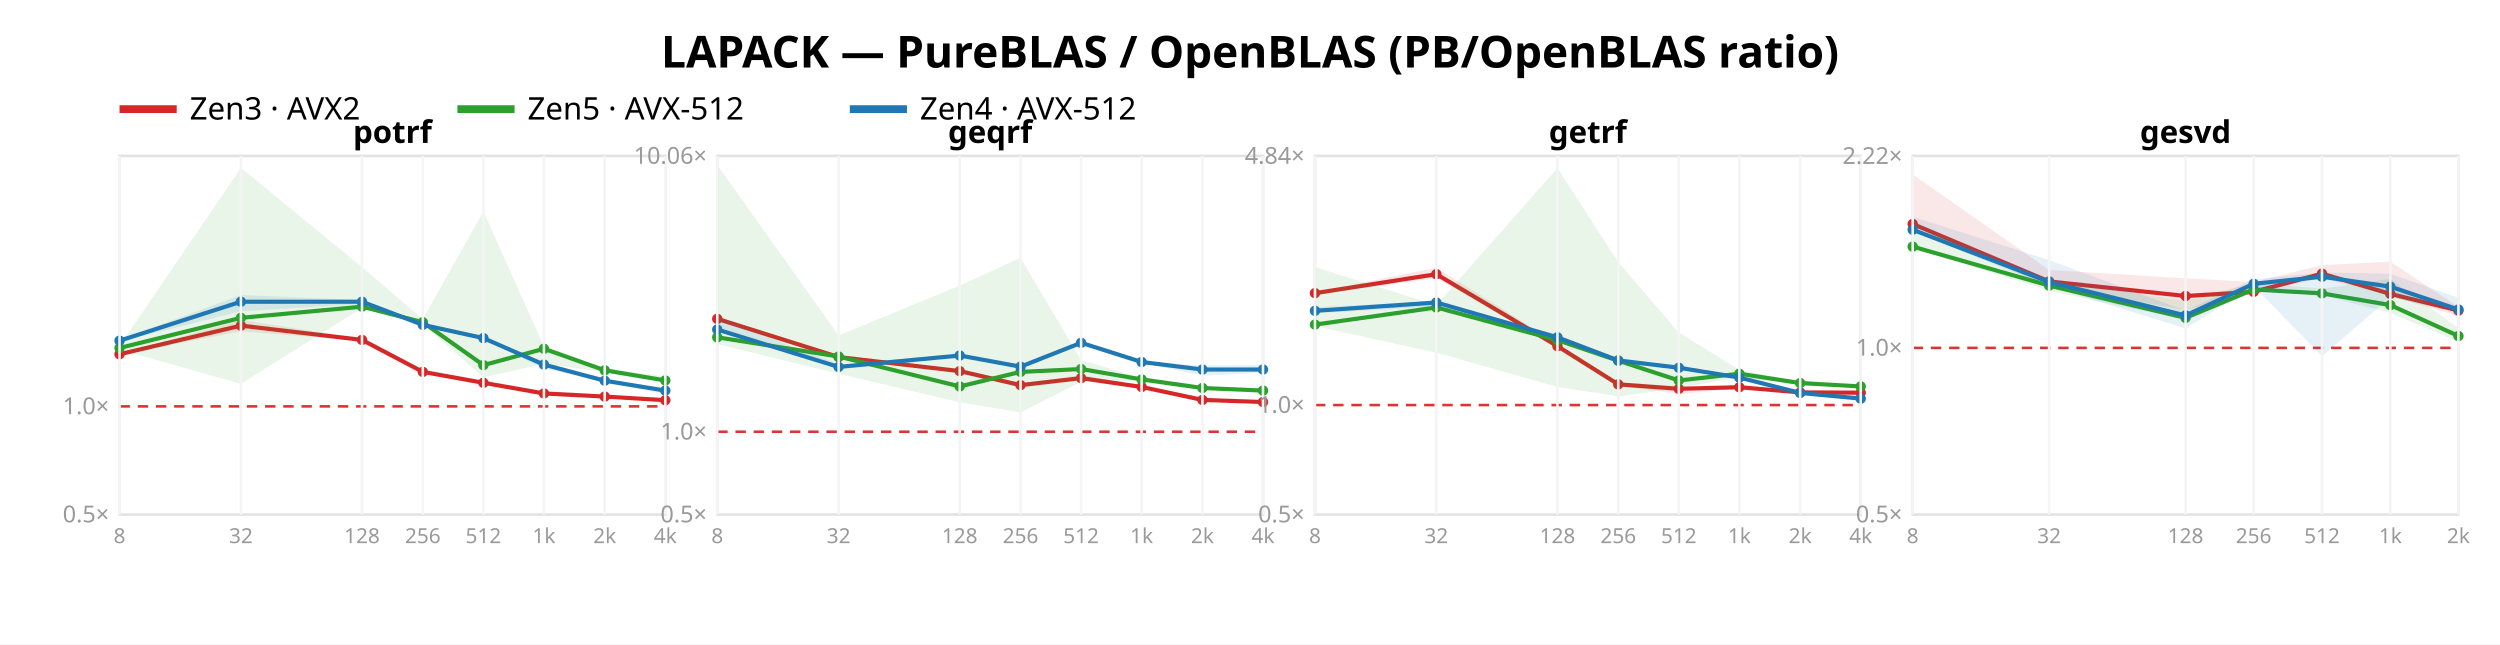
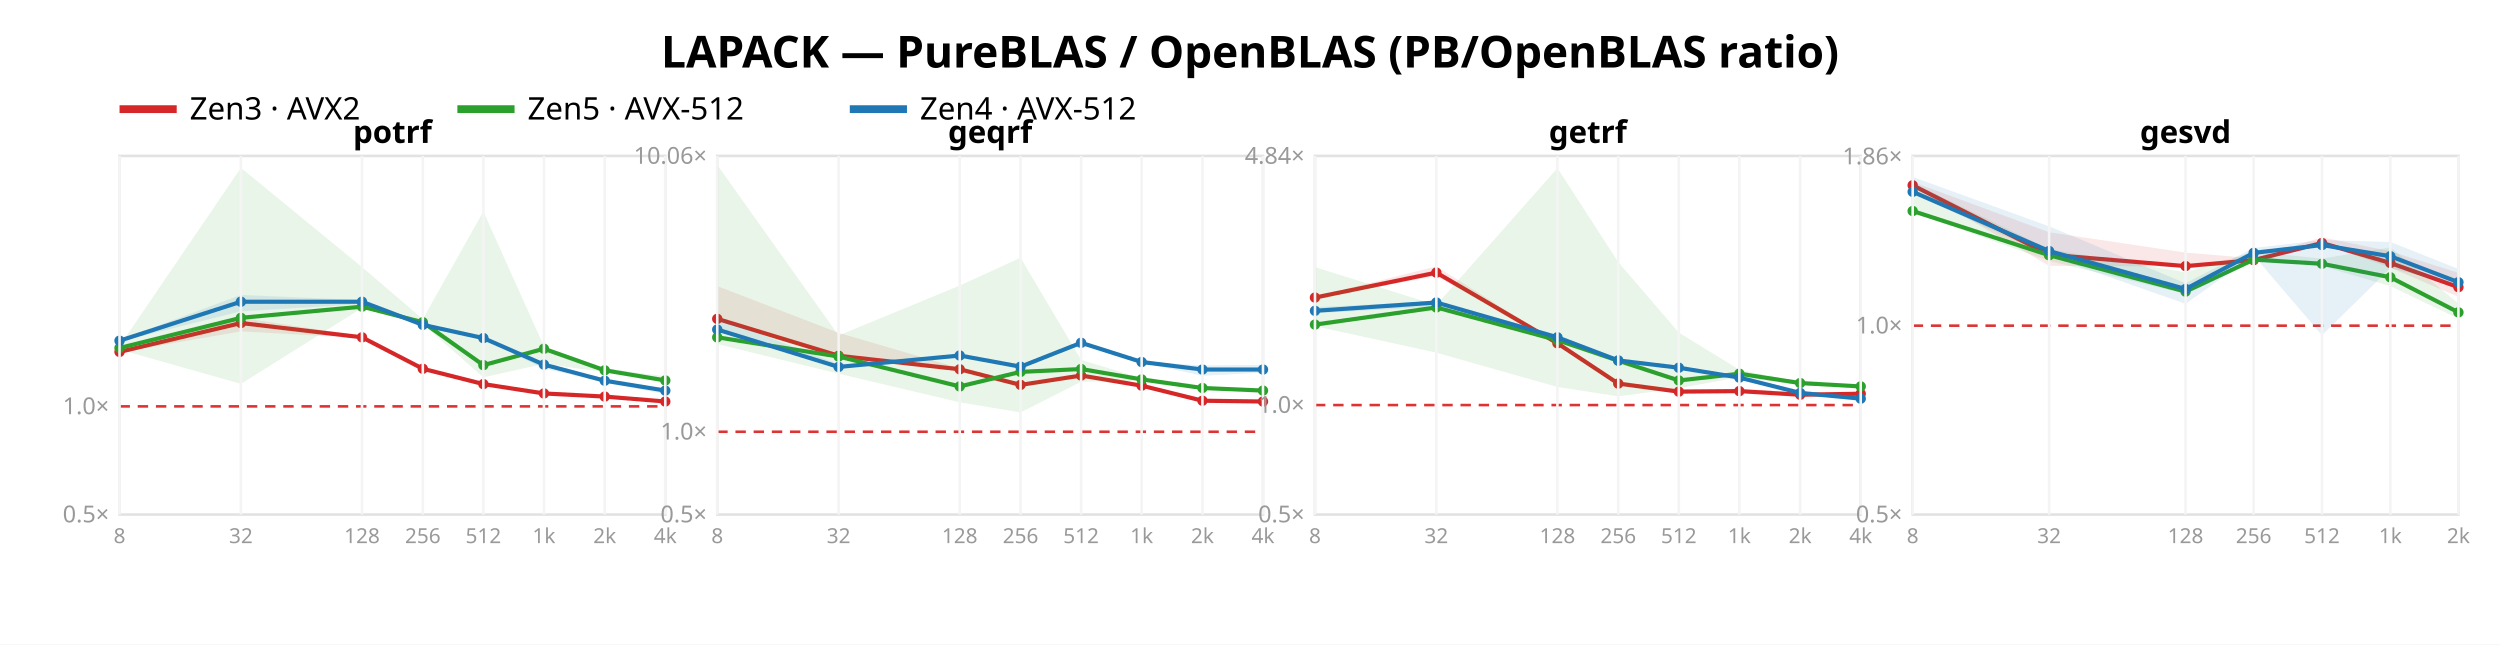
<svg xmlns="http://www.w3.org/2000/svg" width="962" height="248" font-family="sans-serif">
  <rect width="962" height="248" fill="white" />
  <text x="481.0" y="26" text-anchor="middle" font-size="17" font-weight="bold">LAPACK — PureBLAS / OpenBLAS (PB/OpenBLAS ratio)</text>
  <line x1="46" y1="42" x2="68" y2="42" stroke="#d62728" stroke-width="3" />
  <text x="73" y="46" font-size="12">Zen3 · AVX2</text>
  <line x1="176" y1="42" x2="198" y2="42" stroke="#2ca02c" stroke-width="3" />
  <text x="203" y="46" font-size="12">Zen5 · AVX-512</text>
  <line x1="327" y1="42" x2="349" y2="42" stroke="#1f77b4" stroke-width="3" />
  <text x="354" y="46" font-size="12">Zen4 · AVX-512</text>
  <rect x="46" y="60" width="210" height="138" fill="none" stroke="#e2e2e2" />
  <line x1="46" y1="156.375" x2="256" y2="156.375" stroke="#d33" stroke-dasharray="4 3" />
  <text x="42" y="201.0" text-anchor="end" font-size="9" fill="#999">0.5×</text>
  <text x="42" y="159.375" text-anchor="end" font-size="9" fill="#999">1.0×</text>
-   <polygon points="46.0,136.2 92.7,123.1 139.3,130.4 162.7,142.7 186.0,147.1 209.3,151.2 232.7,152.4 256.0,153.9 256.0,154.1 232.7,152.6 209.3,151.7 186.0,147.8 162.7,143.3 139.3,131.2 92.7,127.5 46.0,136.4" fill="#d62728" opacity="0.11" />
-   <polyline points="46.0,136.3 92.7,125.3 139.3,130.8 162.7,143.1 186.0,147.3 209.3,151.4 232.7,152.6 256.0,154.0" fill="none" stroke="#d62728" stroke-width="1.6" />
-   <circle cx="46.0" cy="136.3" r="2" fill="#d62728" />
-   <circle cx="92.7" cy="125.3" r="2" fill="#d62728" />
-   <circle cx="139.3" cy="130.8" r="2" fill="#d62728" />
-   <circle cx="162.7" cy="143.1" r="2" fill="#d62728" />
-   <circle cx="186.0" cy="147.3" r="2" fill="#d62728" />
+   <polygon points="46.0,135.1 92.7,122.3 139.3,129.4 162.7,141.6 186.0,147.7 209.3,151.3 232.7,152.1 256.0,154.4 256.0,154.6 232.7,152.7 209.3,151.6 186.0,147.9 162.7,142.2 139.3,130.1 92.7,127.5 46.0,135.6" fill="#d62728" opacity="0.11" />
+   <polyline points="46.0,135.4 92.7,124.3 139.3,129.8 162.7,141.9 186.0,147.8 209.3,151.4 232.7,152.6 256.0,154.5" fill="none" stroke="#d62728" stroke-width="1.6" />
+   <circle cx="46.0" cy="135.4" r="2" fill="#d62728" />
+   <circle cx="92.7" cy="124.3" r="2" fill="#d62728" />
+   <circle cx="139.3" cy="129.8" r="2" fill="#d62728" />
+   <circle cx="162.7" cy="141.9" r="2" fill="#d62728" />
+   <circle cx="186.0" cy="147.8" r="2" fill="#d62728" />
  <circle cx="209.3" cy="151.4" r="2" fill="#d62728" />
  <circle cx="232.7" cy="152.6" r="2" fill="#d62728" />
-   <circle cx="256.0" cy="154.0" r="2" fill="#d62728" />
+   <circle cx="256.0" cy="154.5" r="2" fill="#d62728" />
  <polygon points="46.0,133.2 92.7,64.6 139.3,102.8 162.7,122.8 186.0,81.4 209.3,133.3 232.7,141.8 256.0,144.8 256.0,147.2 232.7,143.2 209.3,140.0 186.0,145.2 162.7,124.7 139.3,118.5 92.7,147.7 46.0,134.5" fill="#2ca02c" opacity="0.11" />
  <polyline points="46.0,133.9 92.7,122.3 139.3,118.0 162.7,124.0 186.0,140.5 209.3,134.2 232.7,142.5 256.0,146.4" fill="none" stroke="#2ca02c" stroke-width="1.6" />
  <circle cx="46.0" cy="133.9" r="2" fill="#2ca02c" />
  <circle cx="92.7" cy="122.3" r="2" fill="#2ca02c" />
  <circle cx="139.3" cy="118.0" r="2" fill="#2ca02c" />
  <circle cx="162.7" cy="124.0" r="2" fill="#2ca02c" />
  <circle cx="186.0" cy="140.5" r="2" fill="#2ca02c" />
  <circle cx="209.3" cy="134.2" r="2" fill="#2ca02c" />
  <circle cx="232.7" cy="142.5" r="2" fill="#2ca02c" />
  <circle cx="256.0" cy="146.4" r="2" fill="#2ca02c" />
  <polygon points="46.0,130.8 92.7,113.5 139.3,115.5 162.7,124.6 186.0,129.7 209.3,139.8 232.7,146.1 256.0,150.0 256.0,151.7 232.7,147.1 209.3,141.8 186.0,130.6 162.7,125.9 139.3,117.0 92.7,119.8 46.0,131.4" fill="#1f77b4" opacity="0.11" />
  <polyline points="46.0,131.1 92.7,116.1 139.3,116.1 162.7,125.0 186.0,130.1 209.3,140.3 232.7,146.5 256.0,150.3" fill="none" stroke="#1f77b4" stroke-width="1.6" />
  <circle cx="46.0" cy="131.1" r="2" fill="#1f77b4" />
  <circle cx="92.7" cy="116.1" r="2" fill="#1f77b4" />
  <circle cx="139.3" cy="116.1" r="2" fill="#1f77b4" />
  <circle cx="162.7" cy="125.0" r="2" fill="#1f77b4" />
  <circle cx="186.0" cy="130.1" r="2" fill="#1f77b4" />
  <circle cx="209.3" cy="140.3" r="2" fill="#1f77b4" />
  <circle cx="232.7" cy="146.5" r="2" fill="#1f77b4" />
  <circle cx="256.0" cy="150.3" r="2" fill="#1f77b4" />
  <text x="151.0" y="55" text-anchor="middle" font-size="12" font-weight="bold">potrf</text>
  <line x1="46.0" y1="60" x2="46.0" y2="198" stroke="#f4f4f4" />
  <text x="46.0" y="209" text-anchor="middle" font-size="8" fill="#999">8</text>
  <line x1="92.7" y1="60" x2="92.7" y2="198" stroke="#f4f4f4" />
  <text x="92.7" y="209" text-anchor="middle" font-size="8" fill="#999">32</text>
  <line x1="139.3" y1="60" x2="139.3" y2="198" stroke="#f4f4f4" />
  <text x="139.3" y="209" text-anchor="middle" font-size="8" fill="#999">128</text>
  <line x1="162.7" y1="60" x2="162.7" y2="198" stroke="#f4f4f4" />
  <text x="162.7" y="209" text-anchor="middle" font-size="8" fill="#999">256</text>
  <line x1="186.0" y1="60" x2="186.0" y2="198" stroke="#f4f4f4" />
  <text x="186.0" y="209" text-anchor="middle" font-size="8" fill="#999">512</text>
  <line x1="209.3" y1="60" x2="209.3" y2="198" stroke="#f4f4f4" />
  <text x="209.3" y="209" text-anchor="middle" font-size="8" fill="#999">1k</text>
  <line x1="232.7" y1="60" x2="232.7" y2="198" stroke="#f4f4f4" />
  <text x="232.7" y="209" text-anchor="middle" font-size="8" fill="#999">2k</text>
  <line x1="256.0" y1="60" x2="256.0" y2="198" stroke="#f4f4f4" />
  <text x="256.0" y="209" text-anchor="middle" font-size="8" fill="#999">4k</text>
  <rect x="276" y="60" width="210" height="138" fill="none" stroke="#e2e2e2" />
  <line x1="276" y1="166.138" x2="486" y2="166.138" stroke="#d33" stroke-dasharray="4 3" />
  <text x="272" y="201.0" text-anchor="end" font-size="9" fill="#999">0.5×</text>
  <text x="272" y="169.138" text-anchor="end" font-size="9" fill="#999">1.0×</text>
  <text x="272" y="63.021" text-anchor="end" font-size="9" fill="#999">10.06×</text>
-   <polygon points="276.0,121.7 322.7,137.0 369.3,142.7 392.7,147.7 416.0,144.3 439.3,148.7 462.7,153.7 486.0,154.4 486.0,154.8 462.7,153.9 439.3,149.1 416.0,145.9 392.7,148.7 369.3,142.9 322.7,137.6 276.0,123.1" fill="#d62728" opacity="0.11" />
-   <polyline points="276.0,122.7 322.7,137.4 369.3,142.8 392.7,148.2 416.0,145.5 439.3,148.9 462.7,153.9 486.0,154.7" fill="none" stroke="#d62728" stroke-width="1.6" />
+   <polygon points="276.0,110.1 322.7,128.1 369.3,141.7 392.7,147.6 416.0,144.3 439.3,148.2 462.7,154.0 486.0,154.4 486.0,154.7 462.7,154.3 439.3,148.7 416.0,144.7 392.7,148.4 369.3,142.2 322.7,137.2 276.0,123.1" fill="#d62728" opacity="0.11" />
+   <polyline points="276.0,122.7 322.7,136.9 369.3,142.1 392.7,148.1 416.0,144.5 439.3,148.4 462.7,154.2 486.0,154.5" fill="none" stroke="#d62728" stroke-width="1.6" />
  <circle cx="276.0" cy="122.7" r="2" fill="#d62728" />
-   <circle cx="322.7" cy="137.4" r="2" fill="#d62728" />
-   <circle cx="369.3" cy="142.8" r="2" fill="#d62728" />
-   <circle cx="392.7" cy="148.2" r="2" fill="#d62728" />
-   <circle cx="416.0" cy="145.5" r="2" fill="#d62728" />
-   <circle cx="439.3" cy="148.9" r="2" fill="#d62728" />
-   <circle cx="462.7" cy="153.9" r="2" fill="#d62728" />
-   <circle cx="486.0" cy="154.7" r="2" fill="#d62728" />
+   <circle cx="322.7" cy="136.9" r="2" fill="#d62728" />
+   <circle cx="369.3" cy="142.1" r="2" fill="#d62728" />
+   <circle cx="392.7" cy="148.1" r="2" fill="#d62728" />
+   <circle cx="416.0" cy="144.5" r="2" fill="#d62728" />
+   <circle cx="439.3" cy="148.4" r="2" fill="#d62728" />
+   <circle cx="462.7" cy="154.2" r="2" fill="#d62728" />
+   <circle cx="486.0" cy="154.5" r="2" fill="#d62728" />
  <polygon points="276.0,63.5 322.7,129.1 369.3,109.9 392.7,99.2 416.0,138.5 439.3,145.6 462.7,148.9 486.0,149.4 486.0,150.7 462.7,149.5 439.3,146.5 416.0,146.9 392.7,158.7 369.3,154.8 322.7,143.8 276.0,132.4" fill="#2ca02c" opacity="0.11" />
  <polyline points="276.0,129.8 322.7,137.2 369.3,148.7 392.7,143.1 416.0,142.0 439.3,146.0 462.7,149.3 486.0,150.3" fill="none" stroke="#2ca02c" stroke-width="1.6" />
  <circle cx="276.0" cy="129.8" r="2" fill="#2ca02c" />
  <circle cx="322.7" cy="137.2" r="2" fill="#2ca02c" />
  <circle cx="369.3" cy="148.7" r="2" fill="#2ca02c" />
  <circle cx="392.7" cy="143.1" r="2" fill="#2ca02c" />
  <circle cx="416.0" cy="142.0" r="2" fill="#2ca02c" />
  <circle cx="439.3" cy="146.0" r="2" fill="#2ca02c" />
  <circle cx="462.7" cy="149.3" r="2" fill="#2ca02c" />
  <circle cx="486.0" cy="150.3" r="2" fill="#2ca02c" />
  <polygon points="276.0,122.1 322.7,140.2 369.3,136.3 392.7,140.5 416.0,131.7 439.3,139.2 462.7,140.6 486.0,140.4 486.0,143.4 462.7,144.6 439.3,139.5 416.0,132.6 392.7,141.8 369.3,136.9 322.7,141.5 276.0,127.3" fill="#1f77b4" opacity="0.11" />
  <polyline points="276.0,126.8 322.7,141.2 369.3,136.8 392.7,141.1 416.0,131.9 439.3,139.3 462.7,142.2 486.0,142.2" fill="none" stroke="#1f77b4" stroke-width="1.6" />
  <circle cx="276.0" cy="126.8" r="2" fill="#1f77b4" />
  <circle cx="322.7" cy="141.2" r="2" fill="#1f77b4" />
  <circle cx="369.3" cy="136.8" r="2" fill="#1f77b4" />
  <circle cx="392.7" cy="141.1" r="2" fill="#1f77b4" />
  <circle cx="416.0" cy="131.9" r="2" fill="#1f77b4" />
  <circle cx="439.3" cy="139.3" r="2" fill="#1f77b4" />
  <circle cx="462.7" cy="142.2" r="2" fill="#1f77b4" />
  <circle cx="486.0" cy="142.2" r="2" fill="#1f77b4" />
  <text x="381.0" y="55" text-anchor="middle" font-size="12" font-weight="bold">geqrf</text>
  <line x1="276.0" y1="60" x2="276.0" y2="198" stroke="#f4f4f4" />
  <text x="276.0" y="209" text-anchor="middle" font-size="8" fill="#999">8</text>
  <line x1="322.7" y1="60" x2="322.7" y2="198" stroke="#f4f4f4" />
  <text x="322.7" y="209" text-anchor="middle" font-size="8" fill="#999">32</text>
  <line x1="369.3" y1="60" x2="369.3" y2="198" stroke="#f4f4f4" />
  <text x="369.3" y="209" text-anchor="middle" font-size="8" fill="#999">128</text>
  <line x1="392.7" y1="60" x2="392.7" y2="198" stroke="#f4f4f4" />
  <text x="392.7" y="209" text-anchor="middle" font-size="8" fill="#999">256</text>
  <line x1="416.0" y1="60" x2="416.0" y2="198" stroke="#f4f4f4" />
  <text x="416.0" y="209" text-anchor="middle" font-size="8" fill="#999">512</text>
  <line x1="439.3" y1="60" x2="439.3" y2="198" stroke="#f4f4f4" />
  <text x="439.3" y="209" text-anchor="middle" font-size="8" fill="#999">1k</text>
  <line x1="462.7" y1="60" x2="462.7" y2="198" stroke="#f4f4f4" />
  <text x="462.7" y="209" text-anchor="middle" font-size="8" fill="#999">2k</text>
  <line x1="486.0" y1="60" x2="486.0" y2="198" stroke="#f4f4f4" />
  <text x="486.0" y="209" text-anchor="middle" font-size="8" fill="#999">4k</text>
  <rect x="506" y="60" width="210" height="138" fill="none" stroke="#e2e2e2" />
  <line x1="506" y1="155.869" x2="716" y2="155.869" stroke="#d33" stroke-dasharray="4 3" />
  <text x="502" y="201.0" text-anchor="end" font-size="9" fill="#999">0.5×</text>
  <text x="502" y="158.869" text-anchor="end" font-size="9" fill="#999">1.0×</text>
  <text x="502" y="63.022" text-anchor="end" font-size="9" fill="#999">4.84×</text>
-   <polygon points="506.0,112.4 552.7,103.0 599.3,132.2 622.7,147.1 646.0,149.3 669.3,148.3 692.7,150.1 716.0,150.9 716.0,153.2 692.7,151.0 669.3,149.5 646.0,151.6 622.7,148.4 599.3,133.5 552.7,107.0 506.0,113.5" fill="#d62728" opacity="0.11" />
-   <polyline points="506.0,112.8 552.7,105.5 599.3,133.2 622.7,147.9 646.0,149.6 669.3,149.0 692.7,151.0 716.0,151.1" fill="none" stroke="#d62728" stroke-width="1.6" />
-   <circle cx="506.0" cy="112.8" r="2" fill="#d62728" />
-   <circle cx="552.7" cy="105.5" r="2" fill="#d62728" />
-   <circle cx="599.3" cy="133.2" r="2" fill="#d62728" />
-   <circle cx="622.7" cy="147.9" r="2" fill="#d62728" />
-   <circle cx="646.0" cy="149.6" r="2" fill="#d62728" />
-   <circle cx="669.3" cy="149.0" r="2" fill="#d62728" />
-   <circle cx="692.7" cy="151.0" r="2" fill="#d62728" />
-   <circle cx="716.0" cy="151.1" r="2" fill="#d62728" />
+   <polygon points="506.0,114.2 552.7,102.5 599.3,131.9 622.7,147.4 646.0,149.8 669.3,149.6 692.7,151.0 716.0,151.2 716.0,153.7 692.7,152.1 669.3,150.6 646.0,151.0 622.7,147.9 599.3,132.3 552.7,106.2 506.0,114.8" fill="#d62728" opacity="0.11" />
+   <polyline points="506.0,114.5 552.7,104.9 599.3,132.1 622.7,147.6 646.0,150.7 669.3,150.5 692.7,151.9 716.0,151.5" fill="none" stroke="#d62728" stroke-width="1.6" />
+   <circle cx="506.0" cy="114.5" r="2" fill="#d62728" />
+   <circle cx="552.7" cy="104.9" r="2" fill="#d62728" />
+   <circle cx="599.3" cy="132.1" r="2" fill="#d62728" />
+   <circle cx="622.7" cy="147.6" r="2" fill="#d62728" />
+   <circle cx="646.0" cy="150.7" r="2" fill="#d62728" />
+   <circle cx="669.3" cy="150.5" r="2" fill="#d62728" />
+   <circle cx="692.7" cy="151.9" r="2" fill="#d62728" />
+   <circle cx="716.0" cy="151.5" r="2" fill="#d62728" />
  <polygon points="506.0,102.8 552.7,117.4 599.3,64.7 622.7,100.9 646.0,128.0 669.3,142.3 692.7,147.0 716.0,148.6 716.0,149.2 692.7,148.2 669.3,145.1 646.0,149.4 622.7,152.5 599.3,148.9 552.7,135.7 506.0,125.5" fill="#2ca02c" opacity="0.11" />
  <polyline points="506.0,124.9 552.7,118.3 599.3,130.9 622.7,138.8 646.0,146.4 669.3,143.8 692.7,147.4 716.0,148.7" fill="none" stroke="#2ca02c" stroke-width="1.6" />
  <circle cx="506.0" cy="124.9" r="2" fill="#2ca02c" />
  <circle cx="552.7" cy="118.3" r="2" fill="#2ca02c" />
  <circle cx="599.3" cy="130.9" r="2" fill="#2ca02c" />
  <circle cx="622.7" cy="138.8" r="2" fill="#2ca02c" />
  <circle cx="646.0" cy="146.4" r="2" fill="#2ca02c" />
  <circle cx="669.3" cy="143.8" r="2" fill="#2ca02c" />
  <circle cx="692.7" cy="147.4" r="2" fill="#2ca02c" />
  <circle cx="716.0" cy="148.7" r="2" fill="#2ca02c" />
  <polygon points="506.0,118.2 552.7,116.0 599.3,129.3 622.7,138.2 646.0,140.9 669.3,144.9 692.7,151.0 716.0,152.8 716.0,153.4 692.7,151.7 669.3,145.8 646.0,141.9 622.7,139.9 599.3,130.5 552.7,118.0 506.0,120.5" fill="#1f77b4" opacity="0.11" />
  <polyline points="506.0,119.6 552.7,116.4 599.3,129.8 622.7,138.7 646.0,141.5 669.3,145.3 692.7,151.2 716.0,153.4" fill="none" stroke="#1f77b4" stroke-width="1.6" />
  <circle cx="506.0" cy="119.6" r="2" fill="#1f77b4" />
  <circle cx="552.7" cy="116.4" r="2" fill="#1f77b4" />
  <circle cx="599.3" cy="129.8" r="2" fill="#1f77b4" />
  <circle cx="622.7" cy="138.7" r="2" fill="#1f77b4" />
  <circle cx="646.0" cy="141.5" r="2" fill="#1f77b4" />
  <circle cx="669.3" cy="145.3" r="2" fill="#1f77b4" />
  <circle cx="692.7" cy="151.2" r="2" fill="#1f77b4" />
  <circle cx="716.0" cy="153.4" r="2" fill="#1f77b4" />
  <text x="611.0" y="55" text-anchor="middle" font-size="12" font-weight="bold">getrf</text>
  <line x1="506.0" y1="60" x2="506.0" y2="198" stroke="#f4f4f4" />
  <text x="506.0" y="209" text-anchor="middle" font-size="8" fill="#999">8</text>
  <line x1="552.7" y1="60" x2="552.7" y2="198" stroke="#f4f4f4" />
  <text x="552.7" y="209" text-anchor="middle" font-size="8" fill="#999">32</text>
  <line x1="599.3" y1="60" x2="599.3" y2="198" stroke="#f4f4f4" />
  <text x="599.3" y="209" text-anchor="middle" font-size="8" fill="#999">128</text>
  <line x1="622.7" y1="60" x2="622.7" y2="198" stroke="#f4f4f4" />
  <text x="622.7" y="209" text-anchor="middle" font-size="8" fill="#999">256</text>
  <line x1="646.0" y1="60" x2="646.0" y2="198" stroke="#f4f4f4" />
  <text x="646.0" y="209" text-anchor="middle" font-size="8" fill="#999">512</text>
  <line x1="669.3" y1="60" x2="669.3" y2="198" stroke="#f4f4f4" />
  <text x="669.3" y="209" text-anchor="middle" font-size="8" fill="#999">1k</text>
  <line x1="692.7" y1="60" x2="692.7" y2="198" stroke="#f4f4f4" />
  <text x="692.7" y="209" text-anchor="middle" font-size="8" fill="#999">2k</text>
  <line x1="716.0" y1="60" x2="716.0" y2="198" stroke="#f4f4f4" />
  <text x="716.0" y="209" text-anchor="middle" font-size="8" fill="#999">4k</text>
  <rect x="736" y="60" width="210" height="138" fill="none" stroke="#e2e2e2" />
-   <line x1="736" y1="133.867" x2="946" y2="133.867" stroke="#d33" stroke-dasharray="4 3" />
+   <line x1="736" y1="125.315" x2="946" y2="125.315" stroke="#d33" stroke-dasharray="4 3" />
  <text x="732" y="201.0" text-anchor="end" font-size="9" fill="#999">0.5×</text>
-   <text x="732" y="136.867" text-anchor="end" font-size="9" fill="#999">1.0×</text>
-   <text x="732" y="63.079" text-anchor="end" font-size="9" fill="#999">2.22×</text>
-   <polygon points="736.0,67.1 788.5,103.9 841.0,107.1 867.2,108.5 893.5,102.0 919.8,100.7 946.0,118.1 946.0,121.6 919.8,113.9 893.5,106.9 867.2,112.9 841.0,119.2 788.5,110.5 736.0,86.7" fill="#d62728" opacity="0.11" />
-   <polyline points="736.0,86.2 788.5,108.3 841.0,113.9 867.2,112.3 893.5,105.3 919.8,113.1 946.0,119.5" fill="none" stroke="#d62728" stroke-width="1.6" />
-   <circle cx="736.0" cy="86.2" r="2" fill="#d62728" />
-   <circle cx="788.5" cy="108.3" r="2" fill="#d62728" />
-   <circle cx="841.0" cy="113.9" r="2" fill="#d62728" />
-   <circle cx="867.2" cy="112.3" r="2" fill="#d62728" />
-   <circle cx="893.5" cy="105.3" r="2" fill="#d62728" />
-   <circle cx="919.8" cy="113.1" r="2" fill="#d62728" />
-   <circle cx="946.0" cy="119.5" r="2" fill="#d62728" />
-   <polygon points="736.0,85.5 788.5,107.9 841.0,115.8 867.2,108.8 893.5,111.1 919.8,107.3 946.0,126.3 946.0,131.5 919.8,120.4 893.5,113.7 867.2,111.8 841.0,123.1 788.5,111.9 736.0,95.4" fill="#2ca02c" opacity="0.11" />
-   <polyline points="736.0,94.9 788.5,109.9 841.0,122.3 867.2,111.4 893.5,112.9 919.8,117.4 946.0,129.3" fill="none" stroke="#2ca02c" stroke-width="1.6" />
-   <circle cx="736.0" cy="94.9" r="2" fill="#2ca02c" />
-   <circle cx="788.5" cy="109.9" r="2" fill="#2ca02c" />
-   <circle cx="841.0" cy="122.3" r="2" fill="#2ca02c" />
-   <circle cx="867.2" cy="111.4" r="2" fill="#2ca02c" />
-   <circle cx="893.5" cy="112.9" r="2" fill="#2ca02c" />
-   <circle cx="919.8" cy="117.4" r="2" fill="#2ca02c" />
-   <circle cx="946.0" cy="129.3" r="2" fill="#2ca02c" />
-   <polygon points="736.0,83.4 788.5,100.1 841.0,119.5 867.2,107.5 893.5,104.8 919.8,105.4 946.0,114.6 946.0,120.1 919.8,114.4 893.5,137.1 867.2,110.1 841.0,126.4 788.5,110.2 736.0,89.1" fill="#1f77b4" opacity="0.11" />
-   <polyline points="736.0,88.4 788.5,108.5 841.0,121.4 867.2,109.2 893.5,106.5 919.8,110.3 946.0,119.1" fill="none" stroke="#1f77b4" stroke-width="1.6" />
-   <circle cx="736.0" cy="88.4" r="2" fill="#1f77b4" />
-   <circle cx="788.5" cy="108.5" r="2" fill="#1f77b4" />
-   <circle cx="841.0" cy="121.4" r="2" fill="#1f77b4" />
-   <circle cx="867.2" cy="109.2" r="2" fill="#1f77b4" />
-   <circle cx="893.5" cy="106.5" r="2" fill="#1f77b4" />
-   <circle cx="919.8" cy="110.3" r="2" fill="#1f77b4" />
-   <circle cx="946.0" cy="119.1" r="2" fill="#1f77b4" />
+   <text x="732" y="128.315" text-anchor="end" font-size="9" fill="#999">1.0×</text>
+   <text x="732" y="63.24" text-anchor="end" font-size="9" fill="#999">1.86×</text>
+   <polygon points="736.0,70.0 788.5,89.4 841.0,97.2 867.2,99.4 893.5,91.3 919.8,96.7 946.0,105.0 946.0,114.2 919.8,103.0 893.5,93.7 867.2,100.2 841.0,102.6 788.5,102.3 736.0,71.7" fill="#d62728" opacity="0.11" />
+   <polyline points="736.0,71.3 788.5,98.0 841.0,102.4 867.2,100.1 893.5,93.5 919.8,101.2 946.0,110.5" fill="none" stroke="#d62728" stroke-width="1.6" />
+   <circle cx="736.0" cy="71.3" r="2" fill="#d62728" />
+   <circle cx="788.5" cy="98.0" r="2" fill="#d62728" />
+   <circle cx="841.0" cy="102.4" r="2" fill="#d62728" />
+   <circle cx="867.2" cy="100.1" r="2" fill="#d62728" />
+   <circle cx="893.5" cy="93.5" r="2" fill="#d62728" />
+   <circle cx="919.8" cy="101.2" r="2" fill="#d62728" />
+   <circle cx="946.0" cy="110.5" r="2" fill="#d62728" />
+   <polygon points="736.0,70.4 788.5,95.9 841.0,104.8 867.2,96.9 893.5,99.5 919.8,95.2 946.0,116.8 946.0,122.6 919.8,110.1 893.5,102.4 867.2,100.3 841.0,113.1 788.5,100.4 736.0,81.7" fill="#2ca02c" opacity="0.11" />
+   <polyline points="736.0,81.2 788.5,98.2 841.0,112.2 867.2,99.9 893.5,101.5 919.8,106.7 946.0,120.2" fill="none" stroke="#2ca02c" stroke-width="1.6" />
+   <circle cx="736.0" cy="81.2" r="2" fill="#2ca02c" />
+   <circle cx="788.5" cy="98.2" r="2" fill="#2ca02c" />
+   <circle cx="841.0" cy="112.2" r="2" fill="#2ca02c" />
+   <circle cx="867.2" cy="99.9" r="2" fill="#2ca02c" />
+   <circle cx="893.5" cy="101.5" r="2" fill="#2ca02c" />
+   <circle cx="919.8" cy="106.7" r="2" fill="#2ca02c" />
+   <circle cx="946.0" cy="120.2" r="2" fill="#2ca02c" />
+   <polygon points="736.0,68.1 788.5,87.1 841.0,109.0 867.2,95.4 893.5,92.4 919.8,93.1 946.0,103.5 946.0,109.7 919.8,103.2 893.5,129.0 867.2,98.3 841.0,116.9 788.5,98.5 736.0,74.5" fill="#1f77b4" opacity="0.11" />
+   <polyline points="736.0,73.8 788.5,96.6 841.0,111.2 867.2,97.3 893.5,94.3 919.8,98.6 946.0,108.6" fill="none" stroke="#1f77b4" stroke-width="1.6" />
+   <circle cx="736.0" cy="73.8" r="2" fill="#1f77b4" />
+   <circle cx="788.5" cy="96.6" r="2" fill="#1f77b4" />
+   <circle cx="841.0" cy="111.2" r="2" fill="#1f77b4" />
+   <circle cx="867.2" cy="97.3" r="2" fill="#1f77b4" />
+   <circle cx="893.5" cy="94.3" r="2" fill="#1f77b4" />
+   <circle cx="919.8" cy="98.6" r="2" fill="#1f77b4" />
+   <circle cx="946.0" cy="108.6" r="2" fill="#1f77b4" />
  <text x="841.0" y="55" text-anchor="middle" font-size="12" font-weight="bold">gesvd</text>
  <line x1="736.0" y1="60" x2="736.0" y2="198" stroke="#f4f4f4" />
  <text x="736.0" y="209" text-anchor="middle" font-size="8" fill="#999">8</text>
  <line x1="788.5" y1="60" x2="788.5" y2="198" stroke="#f4f4f4" />
  <text x="788.5" y="209" text-anchor="middle" font-size="8" fill="#999">32</text>
  <line x1="841.0" y1="60" x2="841.0" y2="198" stroke="#f4f4f4" />
  <text x="841.0" y="209" text-anchor="middle" font-size="8" fill="#999">128</text>
  <line x1="867.2" y1="60" x2="867.2" y2="198" stroke="#f4f4f4" />
  <text x="867.2" y="209" text-anchor="middle" font-size="8" fill="#999">256</text>
  <line x1="893.5" y1="60" x2="893.5" y2="198" stroke="#f4f4f4" />
  <text x="893.5" y="209" text-anchor="middle" font-size="8" fill="#999">512</text>
  <line x1="919.8" y1="60" x2="919.8" y2="198" stroke="#f4f4f4" />
  <text x="919.8" y="209" text-anchor="middle" font-size="8" fill="#999">1k</text>
  <line x1="946.0" y1="60" x2="946.0" y2="198" stroke="#f4f4f4" />
  <text x="946.0" y="209" text-anchor="middle" font-size="8" fill="#999">2k</text>
</svg>
